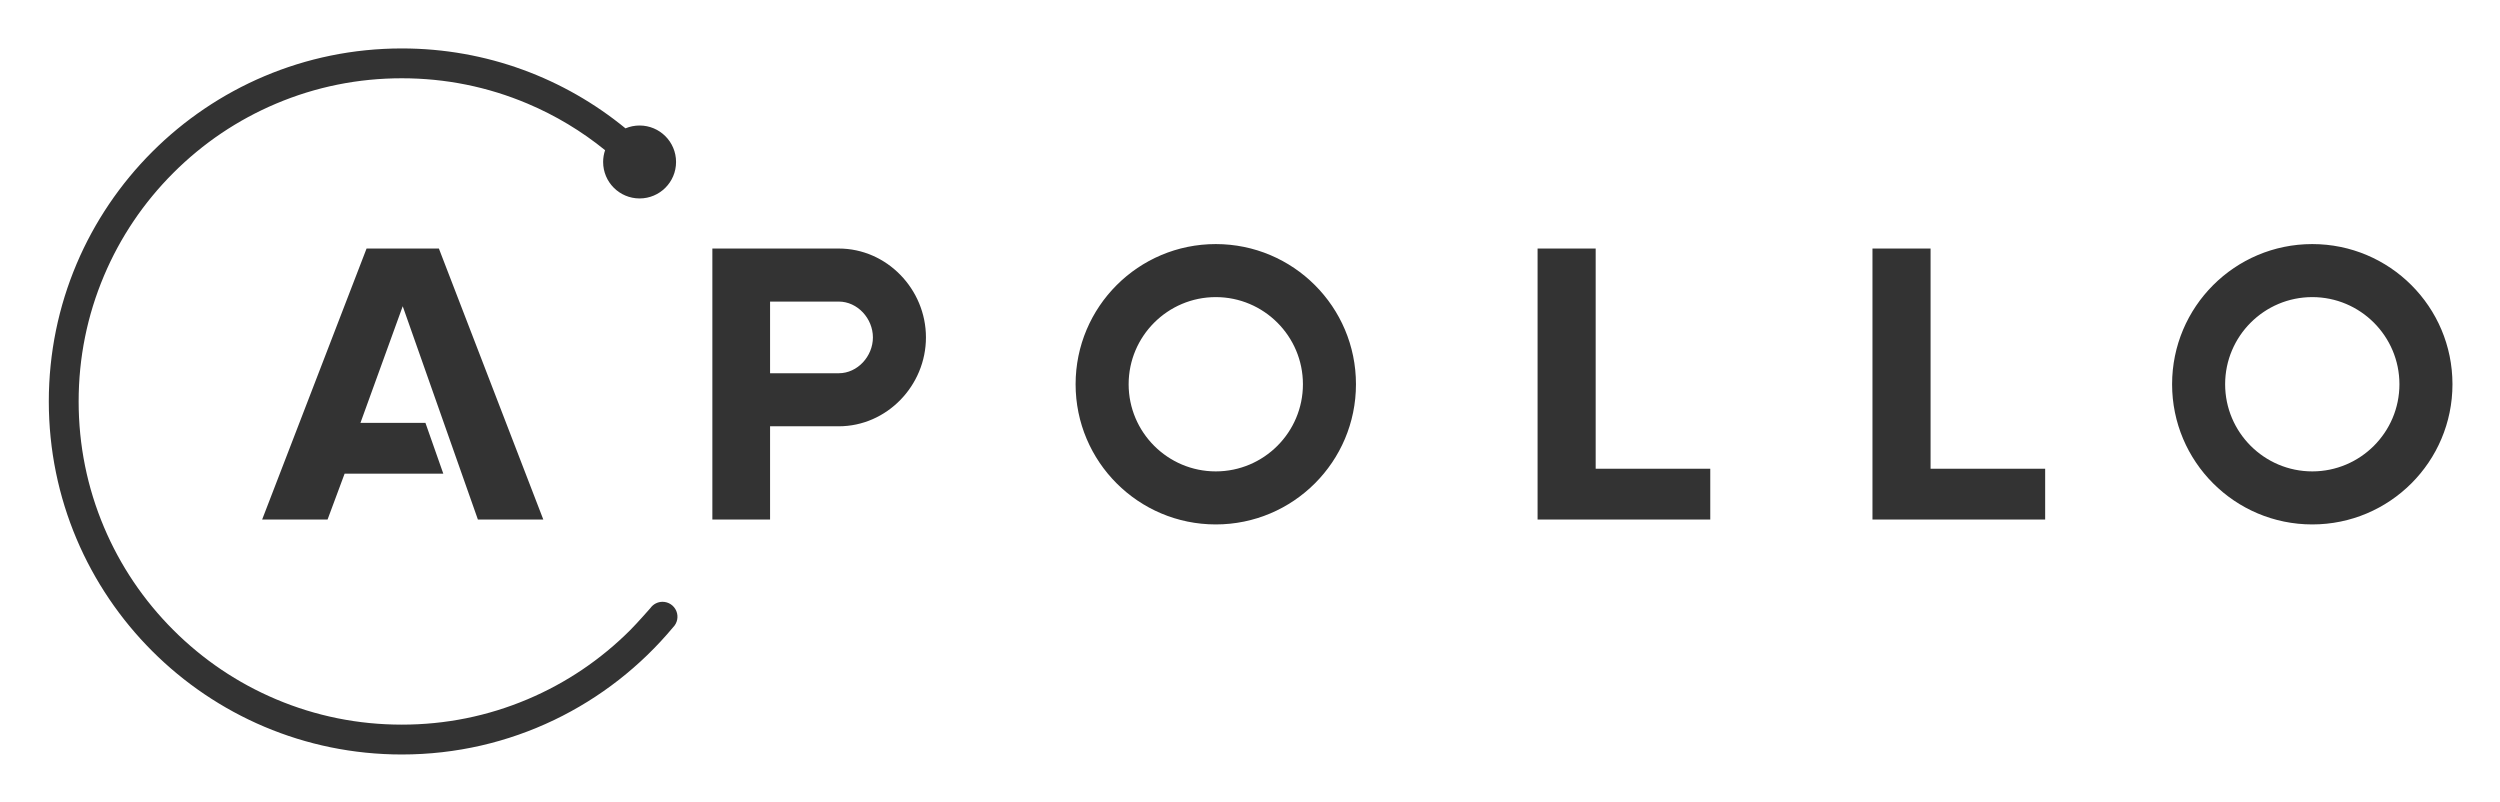
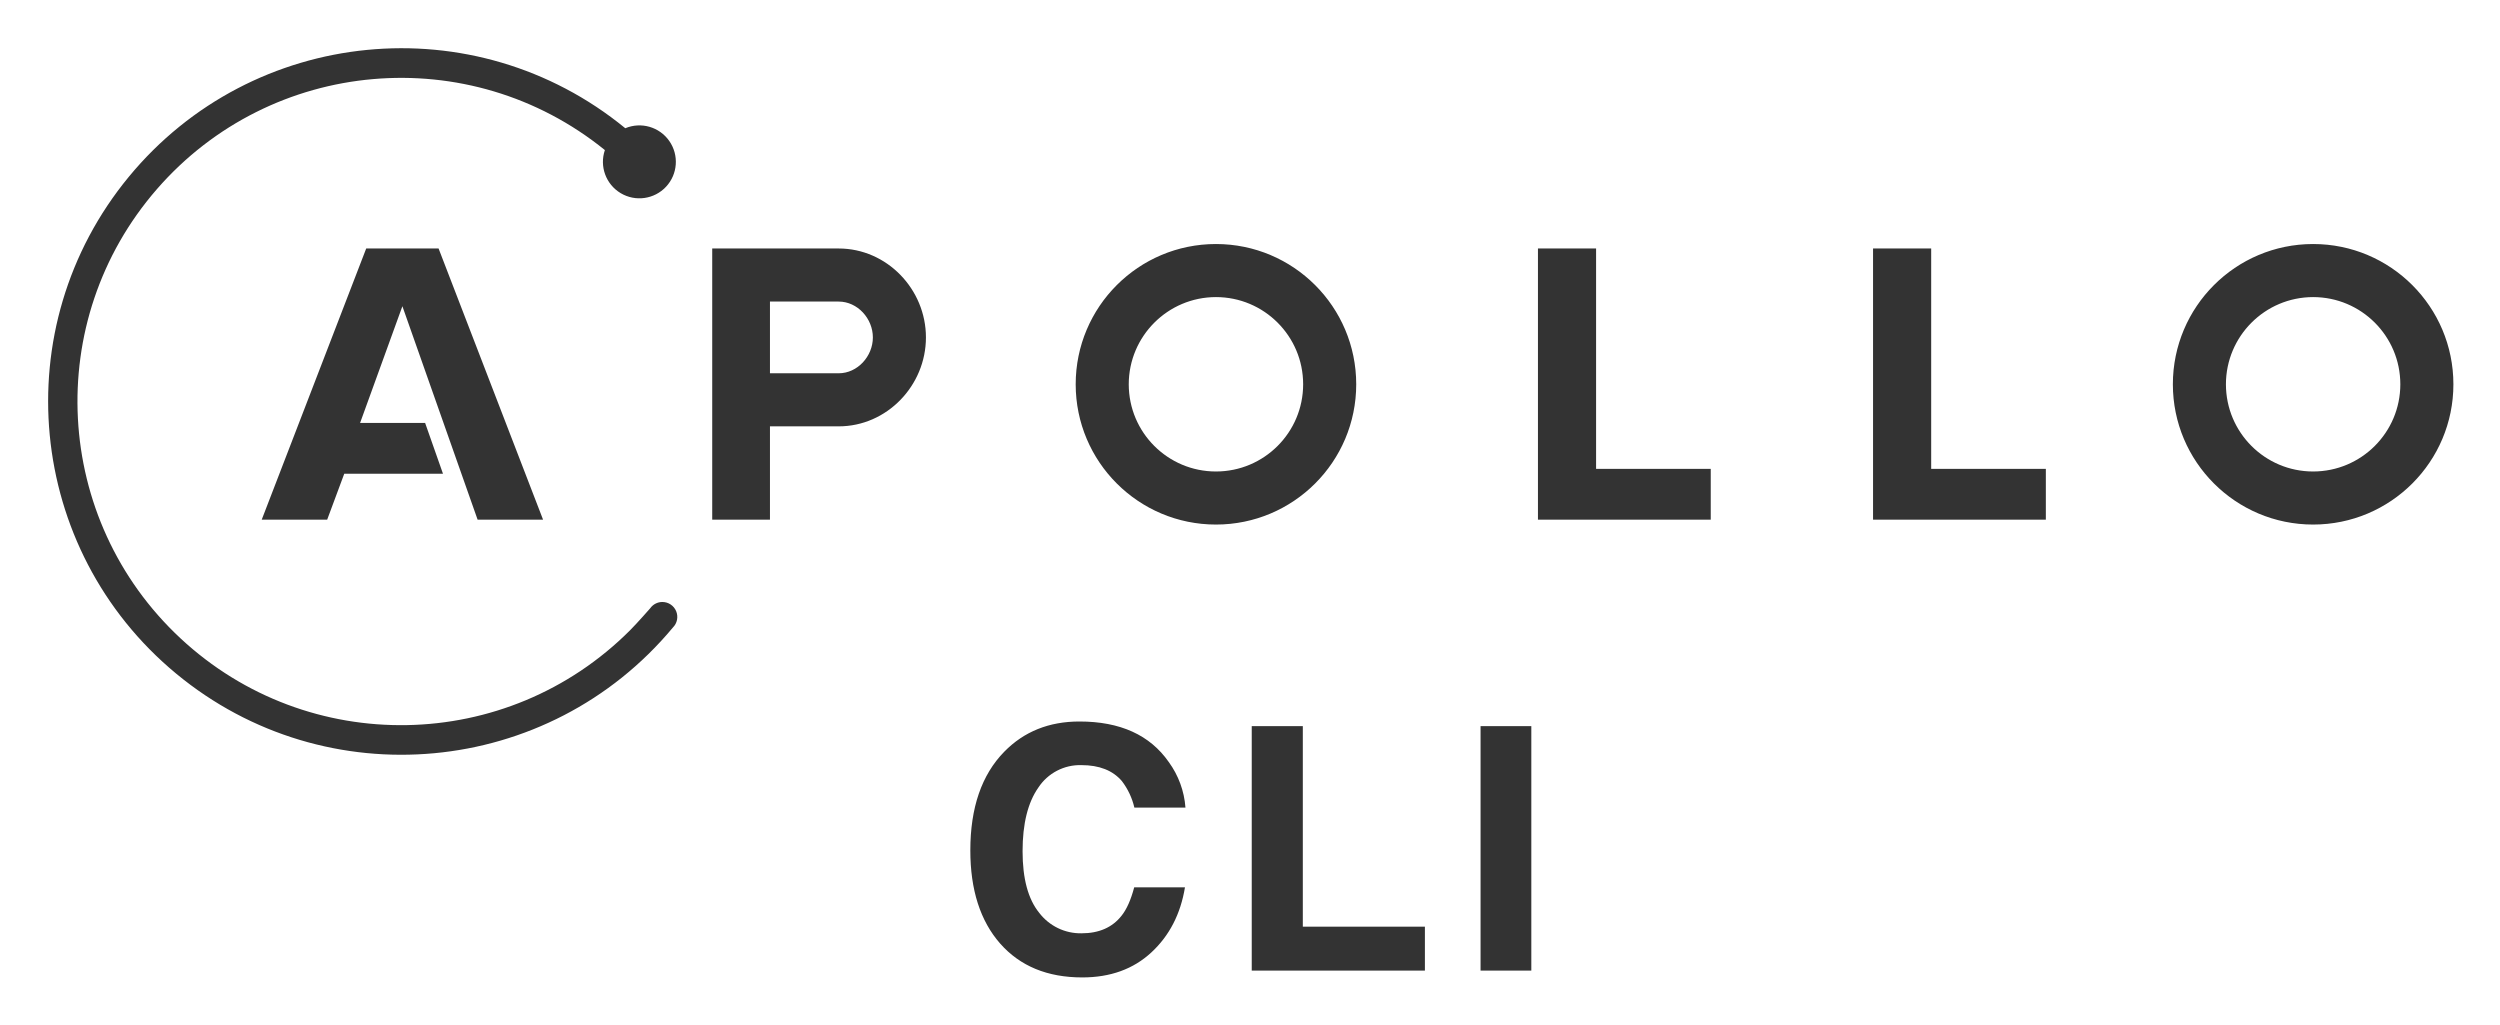
- <svg xmlns="http://www.w3.org/2000/svg" role="img" viewBox="-16.66 30.84 840.32 269.32">
-   <path fill="#333" d="M130.863 114.38h-24.311l-35.101 91.097H93.44l5.737-15.432h33.166l-6.004-17.074H104.5l14.206-39.198 25.27 71.704h21.988zm369.302 91.097V114.38h19.528v74.024h38.517v17.072h-58.045zm112.564 0V114.38h19.531v74.024h38.516v17.072h-58.047zm-220.731-74.772c16.152 0 29.293 13.14 29.293 29.292 0 16.151-13.141 29.292-29.293 29.292-16.151 0-29.292-13.141-29.292-29.292 0-16.155 13.141-29.292 29.292-29.292m0-17.825c-26.022 0-47.118 21.096-47.118 47.117 0 26.023 21.096 47.12 47.118 47.12s47.12-21.097 47.12-47.12c0-26.023-21.097-47.117-47.12-47.117zm368.563 17.825c16.154 0 29.295 13.14 29.295 29.292 0 16.151-13.141 29.292-29.295 29.292-16.152 0-29.291-13.141-29.291-29.292 0-16.155 13.139-29.292 29.291-29.292m0-17.825c-26.021 0-47.119 21.096-47.119 47.117 0 26.023 21.101 47.12 47.119 47.12 26.023 0 47.121-21.097 47.121-47.12 0-26.023-21.097-47.117-47.121-47.117zm-495.298 1.5h-42.478v91.099h19.396v-31.353h23.082c16.189 0 29.314-13.685 29.314-29.874 0-16.191-13.125-29.872-29.314-29.872zm0 41.918h-23.082v-24.089h23.082c6.336 0 11.486 5.711 11.486 12.045 0 6.335-5.15 12.044-11.486 12.044z" />
-   <path fill="#333" d="M206.038 233.124a5.002 5.002 0 0 0-4.088 2.118s-4.375 4.991-6.732 7.354c-9.979 9.979-21.6 17.812-34.533 23.281-13.387 5.663-27.611 8.534-42.281 8.534-14.672 0-28.896-2.871-42.281-8.534-12.936-5.472-24.555-13.305-34.532-23.281-9.979-9.981-17.813-21.602-23.285-34.534-5.66-13.39-8.533-27.613-8.533-42.282s2.873-28.895 8.533-42.281c5.472-12.936 13.306-24.554 23.285-34.533s21.598-17.812 34.532-23.285c13.386-5.661 27.609-8.532 42.281-8.532 14.67 0 28.896 2.871 42.281 8.532a107.992 107.992 0 0 1 26.041 15.641 12.31 12.31 0 0 0-.658 3.963c0 6.77 5.488 12.258 12.256 12.258 6.771 0 12.258-5.488 12.258-12.258 0-6.771-5.487-12.257-12.258-12.257a12.2 12.2 0 0 0-4.742.953c-20.467-16.782-46.645-26.858-75.178-26.858-65.535 0-118.66 53.125-118.66 118.66s53.125 118.661 118.66 118.661c36.658 0 69.42-16.636 91.185-42.758a5.017 5.017 0 0 0-3.551-8.562z" />
+ <svg xmlns="http://www.w3.org/2000/svg" role="img" viewBox="-0.65 -10.15 839.80 344.30">
+   <defs>
+     <style>.cls-1{fill:#333}</style>
+   </defs>
+   <path d="M146.677 73.324h-24.311L87.265 164.42h21.989l5.737-15.432h33.166l-6.004-17.074h-21.84l14.207-39.198 25.27 71.704h21.988zm369.302 91.097V73.324h19.528v74.024h38.517v17.072h-58.045zm112.564 0V73.324h19.53v74.024h38.517v17.072h-58.047zM407.812 89.649a29.292 29.292 0 1 1-29.292 29.292 29.326 29.326 0 0 1 29.292-29.292m0-17.825a47.118 47.118 0 1 0 47.12 47.117 47.119 47.119 0 0 0-47.12-47.117zm368.563 17.825a29.292 29.292 0 1 1-29.291 29.292 29.326 29.326 0 0 1 29.29-29.292m0-17.825a47.118 47.118 0 1 0 47.122 47.117 47.12 47.12 0 0 0-47.121-47.117zm-495.297 1.5h-42.478v91.099h19.396V133.07h23.082c16.189 0 29.314-13.685 29.314-29.874 0-16.191-13.125-29.872-29.314-29.872zm0 41.918h-23.082v-24.09h23.082c6.336 0 11.486 5.712 11.486 12.046 0 6.335-5.15 12.044-11.486 12.044z" class="cls-1" />
+   <path d="M221.852 192.068a5.002 5.002 0 0 0-4.088 2.118s-4.375 4.99-6.732 7.354a108.718 108.718 0 1 1-8.492-161.274 12.249 12.249 0 1 0 6.856-7.341 118.668 118.668 0 1 0 16.007 167.705 5.017 5.017 0 0 0-3.551-8.562zm114.861 50.288q9.922-10.141 25.246-10.14 20.505 0 29.987 13.594a29.63 29.63 0 0 1 5.622 15.322h-17.161a23.39 23.39 0 0 0-4.204-8.915q-4.585-5.348-13.59-5.348a16.747 16.747 0 0 0-14.466 7.55q-5.294 7.55-5.294 21.368 0 13.818 5.587 20.698a17.507 17.507 0 0 0 14.197 6.882q8.829 0 13.463-5.906 2.561-3.176 4.25-9.529h17.05q-2.205 13.43-11.272 21.842-9.068 8.414-23.233 8.413-17.529 0-27.561-11.366-10.032-11.422-10.032-31.314 0-21.507 11.41-33.151zm83.12-8.581h17.16v67.362h41.01v14.766h-58.17zm93.918 82.128h-17.05v-82.128h17.05z" class="cls-1" />
</svg>
